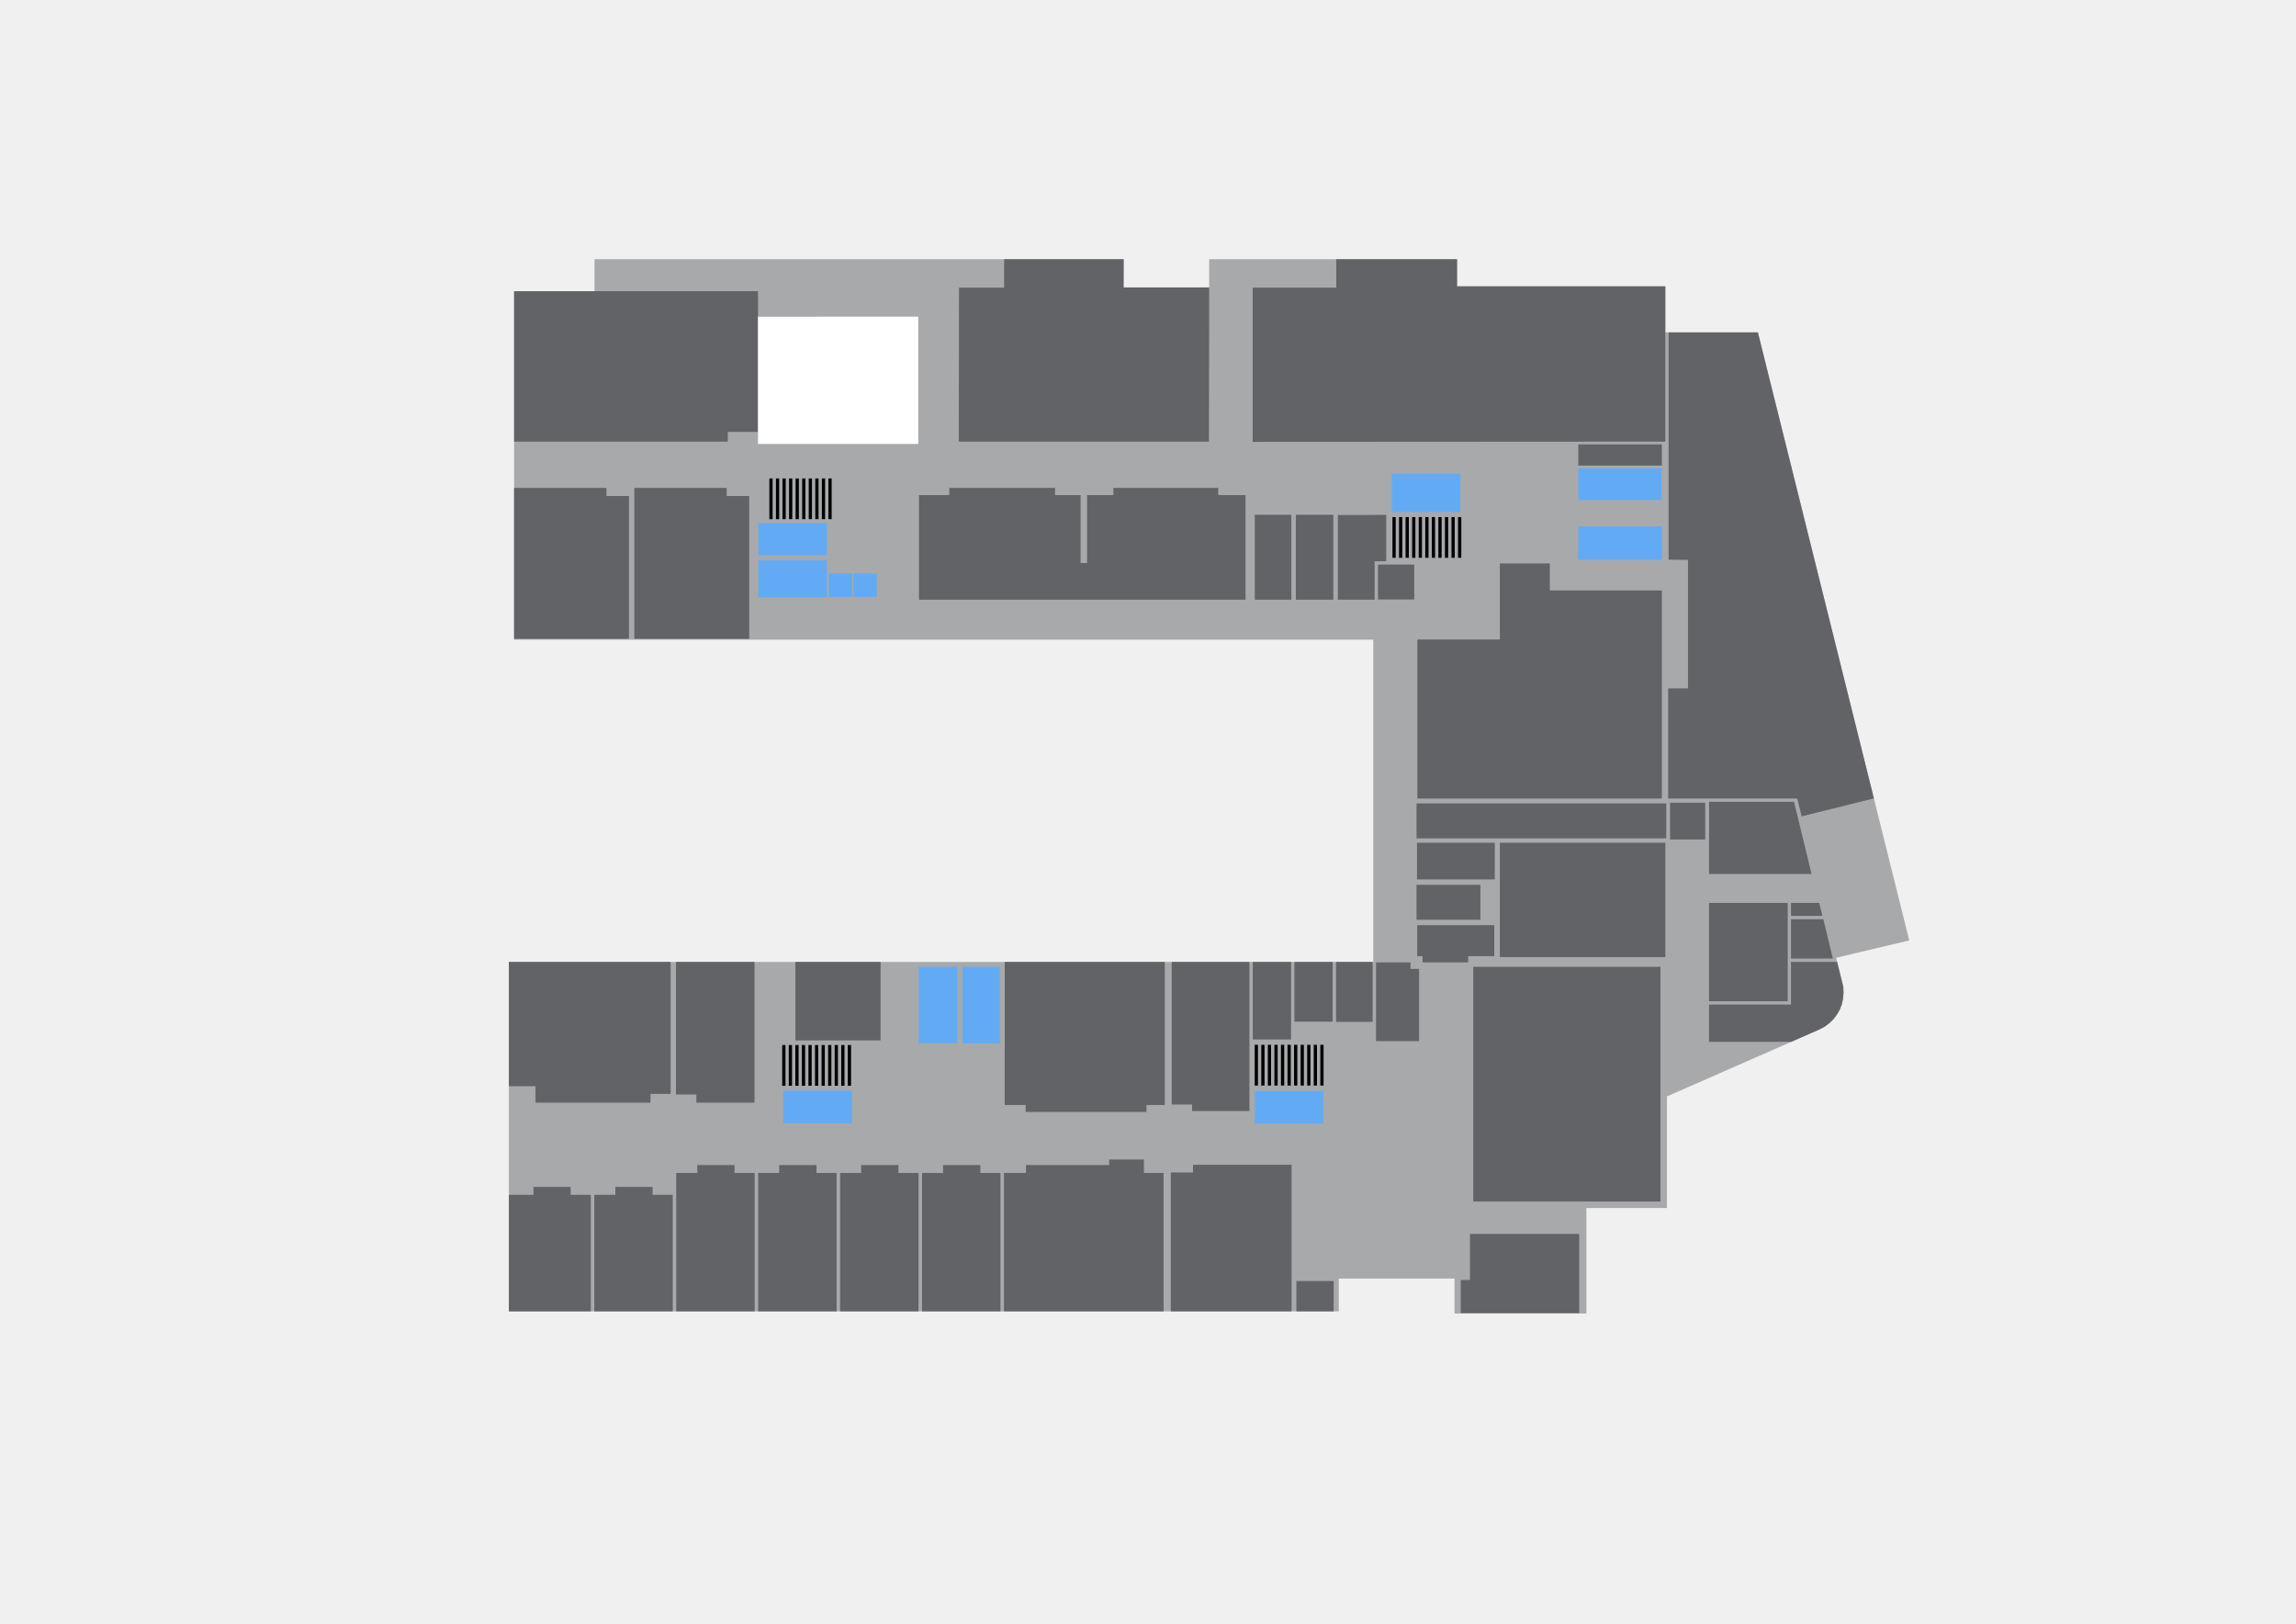
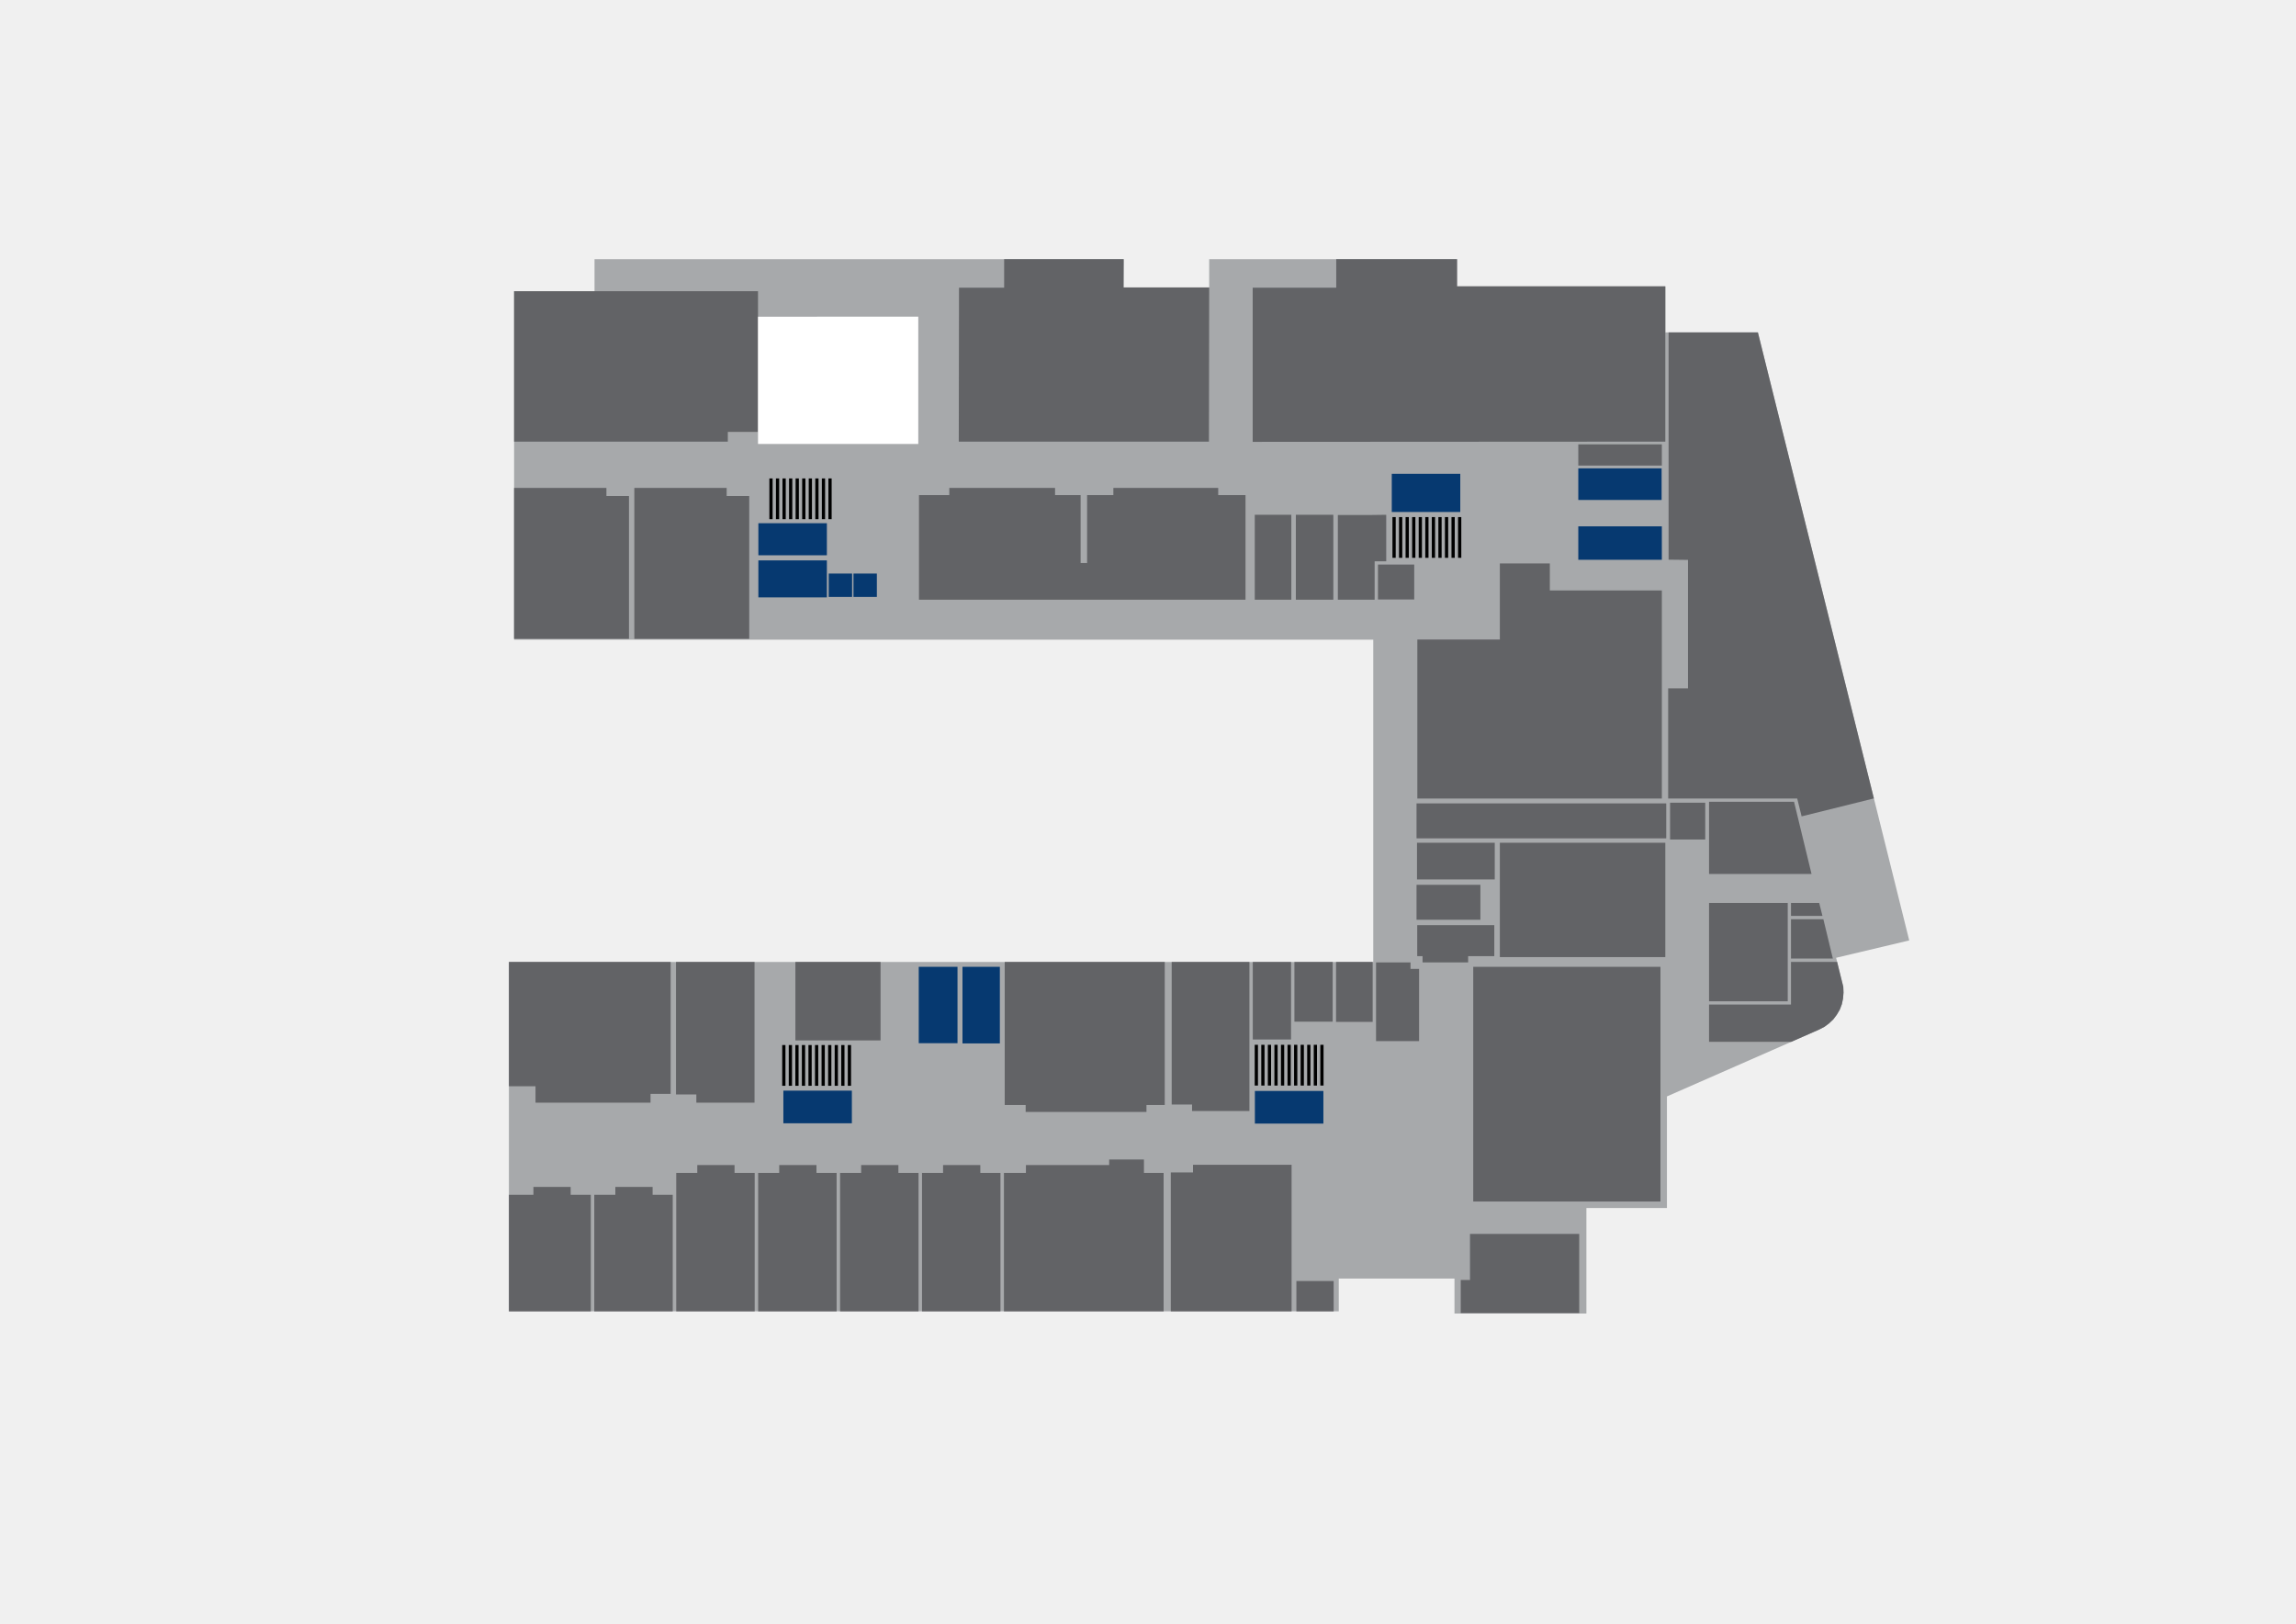
<svg xmlns="http://www.w3.org/2000/svg" version="1.1" id="Layer_4" x="0px" y="0px" width="1190.551px" height="841.89px" viewBox="0 0 1190.551 841.89" enable-background="new 0 0 1190.551 841.89" xml:space="preserve">
  <style type="text/css">
	.st0{fill:none;stroke:#000000;stroke-width:0.48;stroke-linecap:round;stroke-linejoin:round;stroke-miterlimit:10;}
	.st1{fill:#A7A9AB;}
	.st2{fill:#626366;}
- 	.st3{fill:#62ABF4;}
+ 	.st3{fill:#063970;}
	.st4{fill:#FFFFFF;}
- 	.st5{fill:#33CC33;}
+ 	.st5{fill:#D9D8D7;}
	.st6{fill:#BB2E29;}
</style>
  <pattern id="fillPattern" x="10" y="10" width="20" height="20" patternUnits="userSpaceOnUse" patternTransform="rotate(35)">
    <circle cx="10" cy="10" r="10" style="stroke: none; fill: #BB2E29" />
  </pattern>
  <polygon class="st1" points="308.28,134.399 308.28,150.96 266.578,150.96 266.579,331.625 712.08,331.625 712.08,498.719   263.88,498.719 263.88,679.861 694.2,679.862 694.2,662.88 754.2,662.88 754.2,681 822.6,681 822.6,626.28 864.36,626.28   864.36,568.44 943.32,533.76 946.08,532.32 948.479,530.52 950.64,528.48 952.439,526.081 954,523.44 955.08,520.56 955.68,517.68   955.92,514.56 955.8,511.56 954.479,506.28 952.08,496.56 990,487.56 911.52,172.32 863.52,172.32 863.52,148.44 755.521,148.439   755.521,134.4 627,134.4 627.001,149.04 582.6,149.04 582.66,134.4 " />
  <polygon class="st2" points="393.052,150.959 266.578,150.96 266.578,228.96 377.4,228.959 377.399,223.92 393.052,223.92 " />
  <polygon class="st4" points="393.052,230.159 393.052,164.199 476.16,164.16 476.16,230.159 " />
  <polygon class="st2" points="627.001,149.04 582.6,149.04 582.66,134.4 520.679,134.4 520.679,149.16 497.28,149.16   497.155,228.96 626.875,228.96 " />
  <polyline class="st2" points="649.56,229.08 649.56,149.16 692.88,149.16 692.88,134.4 755.521,134.4 755.521,148.439   863.52,148.44 863.52,228.96 " />
  <rect x="818.4" y="242.814" class="st3" width="43.199" height="16.386" />
  <rect x="818.4" y="230.377" class="st2" width="43.319" height="11.003" />
  <rect x="818.4" y="272.88" class="st3" width="43.319" height="17.34" />
  <rect x="721.68" y="245.64" class="st3" width="35.521" height="19.8" />
  <rect x="732.24" y="268.08" width="1.68" height="21.12" />
  <rect x="728.839" y="268.08" width="1.68" height="21.12" />
  <rect x="725.438" y="268.08" width="1.68" height="21.12" />
  <rect x="722.036" y="268.08" width="1.68" height="21.12" />
  <rect x="735.642" y="268.08" width="1.68" height="21.12" />
  <rect x="739.043" y="268.08" width="1.68" height="21.12" />
  <rect x="742.444" y="268.08" width="1.68" height="21.12" />
  <rect x="745.846" y="268.08" width="1.68" height="21.12" />
  <rect x="749.247" y="268.08" width="1.68" height="21.12" />
  <rect x="752.648" y="268.08" width="1.68" height="21.12" />
  <rect x="756.05" y="268.08" width="1.68" height="21.12" />
  <polygon class="st2" points="971.671,413.936 911.52,172.32 865.219,172.32 865.219,290.16 875.28,290.28 875.279,356.89   865,356.89 865,414 931.92,414 934.2,423.24 " />
  <rect x="650.64" y="266.88" class="st2" width="18.96" height="44.04" />
  <rect x="671.939" y="266.88" class="st2" width="19.439" height="44.04" />
  <polygon class="st2" points="718.8,266.891 710.501,267 693.72,267 693.72,310.92 712.8,310.92 712.8,291 718.8,291 " />
  <rect x="714.523" y="292.691" class="st2" width="18.797" height="18.109" />
  <polygon id="_6137_WPTE_042" class="st2" points="631.68,256.68 631.68,252.96 577.32,252.96 577.32,256.68 563.695,256.68 563.695,291.9   560.335,291.9 560.335,256.68 547.08,256.68 547.08,252.96 492.24,252.96 492.24,256.68 476.52,256.68 476.52,310.92 645.84,310.92   645.84,256.68 " />
  <rect x="393.24" y="271.26" class="st3" width="35.521" height="16.62" />
  <rect x="393.24" y="290.534" class="st3" width="35.521" height="19.185" />
  <rect x="409.148" y="248.04" width="1.68" height="21.12" />
  <rect x="405.747" y="248.04" width="1.68" height="21.12" />
  <rect x="402.346" y="248.04" width="1.68" height="21.12" />
  <rect x="398.944" y="248.04" width="1.68" height="21.12" />
  <rect x="412.55" y="248.04" width="1.68" height="21.12" />
  <rect x="415.951" y="248.04" width="1.68" height="21.12" />
  <rect x="419.353" y="248.04" width="1.68" height="21.12" />
  <rect x="422.754" y="248.04" width="1.68" height="21.12" />
  <rect x="426.155" y="248.04" width="1.68" height="21.12" />
  <rect x="429.557" y="248.04" width="1.68" height="21.12" />
  <rect x="429.72" y="297.36" class="st3" width="12.12" height="12.12" />
  <rect x="442.56" y="297.36" class="st3" width="12.12" height="12.12" />
  <polygon id="_6137_WPTE_022" class="st2" points="376.8,257.16 376.8,252.96 328.92,252.96 328.92,331.2 388.5,331.2 388.5,257.16 " />
  <polygon id="_6137_WPTE_021" class="st2" points="314.441,257.16 314.441,252.96 266.562,252.96 266.562,331.2 326.142,331.2 326.142,257.16 " />
  <polygon class="st2" points="803.641,306.12 803.641,292.124 777.72,292.124 777.72,331.56 734.939,331.56 734.939,414   861.72,414 861.72,306.12 " />
  <rect x="734.52" y="416.52" class="st2" width="129.48" height="18.12" />
  <rect x="865.98" y="416.16" class="st2" width="18.239" height="19.08" />
  <polygon class="st2" points="939.345,453.121 886.2,453.121 886.2,415.68 930.273,415.68 " />
  <path class="st0" d="M952.08,496.56" />
  <polygon class="st2" points="886.2,540.121 886.2,520.8 928.68,520.8 928.68,498.694 952.606,498.693 954.479,506.28   955.8,511.56 955.92,514.56 955.68,517.68 955.08,520.56 954,523.44 952.439,526.081 950.64,528.48 948.479,530.52 946.08,532.32   943.32,533.76 928.84,540.121 " />
  <polygon class="st2" points="945.479,476.566 928.68,476.566 928.68,496.966 950.4,496.966 " />
  <polygon class="st2" points="945,474.84 928.68,474.84 928.68,468.121 943.32,468.121 " />
  <rect x="886.2" y="468.121" class="st2" width="40.8" height="51" />
  <rect x="777.72" y="436.92" class="st2" width="85.8" height="59.279" />
  <rect x="734.76" y="436.92" class="st2" width="40.32" height="19.02" />
  <rect x="734.52" y="458.73" class="st2" width="33.12" height="18.12" />
  <polygon class="st2" points="774.84,479.64 734.88,479.64 734.88,495.72 737.641,495.72 737.641,498.96 761.28,498.96   761.28,495.72 774.84,495.72 " />
  <rect x="763.92" y="501.24" class="st2" width="97.08" height="121.681" />
  <polygon class="st2" points="762.24,639.72 762.24,663.6 757.439,663.6 757.439,680.76 818.88,680.76 818.88,639.72 " />
  <polygon class="st2" points="735.84,539.76 713.52,539.76 713.52,498.96 731.4,498.96 731.4,502.319 735.84,502.32 " />
  <rect x="692.783" y="498.719" class="st2" width="18.992" height="31.079" />
  <rect x="671.196" y="498.719" class="st2" width="19.842" height="30.96" />
  <rect x="649.609" y="498.719" class="st2" width="19.842" height="40.2" />
  <polygon id="_6137_WPTE_150" class="st2" points="607.561,498.719 607.561,572.64 618.12,572.64 618.12,576 647.864,576 647.864,498.719 " />
  <rect x="650.699" y="565.603" class="st3" width="35.521" height="16.92" />
  <rect x="406.2" y="565.44" class="st3" width="35.521" height="16.92" />
  <rect x="660.817" y="541.679" width="1.68" height="21.121" />
  <rect x="657.416" y="541.679" width="1.68" height="21.121" />
  <rect x="654.015" y="541.679" width="1.68" height="21.121" />
  <rect x="650.613" y="541.679" width="1.68" height="21.121" />
  <rect x="664.219" y="541.679" width="1.68" height="21.121" />
  <rect x="667.62" y="541.679" width="1.68" height="21.121" />
  <rect x="671.021" y="541.679" width="1.68" height="21.121" />
  <rect x="674.423" y="541.679" width="1.68" height="21.121" />
  <rect x="677.824" y="541.679" width="1.68" height="21.121" />
  <rect x="681.226" y="541.679" width="1.68" height="21.121" />
  <rect x="684.627" y="541.679" width="1.68" height="21.121" />
  <polygon id="_6137_WPTE_115" class="st2" points="618.613,603.883 618.613,607.861 607.094,607.861 607.094,679.861 669.734,679.861 669.734,603.883   " />
  <rect x="672.221" y="664.141" class="st2" width="19.32" height="15.72" />
  <polygon id="_6137_WPTE_116" class="st2" points="593.173,608.101 593.173,601.141 575.134,601.141 575.134,604.021 531.974,604.021 531.974,608.101   520.574,608.101 520.574,679.861 603.375,679.861 603.375,608.101 " />
  <polygon id="_6137_WPTE_117" class="st2" points="508.33,608.101 508.33,604.021 489.01,604.021 489.01,608.101 478.09,608.101 478.09,679.861   518.771,679.861 518.771,608.101 " />
  <polygon id="_6137_WPTE_118" class="st2" points="465.85,608.101 465.85,604.021 446.529,604.021 446.529,608.101 435.609,608.101 435.609,679.861   476.29,679.861 476.29,608.101 " />
  <polygon id="_6137_WPTE_119" class="st2" points="423.369,608.101 423.369,604.021 404.048,604.021 404.048,608.101 393.128,608.101 393.128,679.861   433.809,679.861 433.809,608.101 " />
  <polygon id="_6137_WPTE_120" class="st2" points="380.887,608.101 380.887,604.021 361.567,604.021 361.567,608.101 350.647,608.101 350.647,679.861   391.327,679.861 391.327,608.101 " />
  <polygon class="st2" points="338.396,619.441 338.396,615.361 319.075,615.361 319.075,619.441 308.155,619.441 308.155,679.861   348.836,679.861 348.836,619.441 " />
  <polygon id="_6137_WPTE_122" class="st2" points="295.912,619.441 295.912,615.361 276.592,615.361 276.592,619.441 263.88,619.441 263.88,679.861   306.352,679.861 306.352,619.441 " />
  <rect x="415.804" y="541.799" width="1.68" height="21.121" />
  <rect x="412.403" y="541.799" width="1.68" height="21.121" />
  <rect x="409.001" y="541.799" width="1.68" height="21.121" />
  <rect x="405.6" y="541.799" width="1.68" height="21.121" />
  <rect x="419.206" y="541.799" width="1.68" height="21.121" />
  <rect x="422.607" y="541.799" width="1.68" height="21.121" />
  <rect x="426.008" y="541.799" width="1.68" height="21.121" />
  <rect x="429.41" y="541.799" width="1.68" height="21.121" />
  <rect x="432.811" y="541.799" width="1.68" height="21.121" />
  <rect x="436.212" y="541.799" width="1.68" height="21.121" />
  <rect x="439.614" y="541.799" width="1.68" height="21.121" />
  <rect x="476.4" y="501.24" class="st3" width="20.1" height="39.601" />
  <rect x="499.08" y="501.24" class="st3" width="19.375" height="39.721" />
  <polygon id="_6137_WPTE_149" class="st2" points="603.96,498.719 520.98,498.719 520.98,572.88 531.84,572.88 531.84,576.48 594.48,576.48   594.48,572.88 603.96,572.88 " />
  <rect id="_6137_WPTE_127" x="412.44" y="498.719" class="st2" width="44.16" height="40.681" />
  <polygon id="_6137_WPTE_125" class="st2" points="350.52,498.719 350.52,567.42 361.08,567.42 361.08,571.68 391.245,571.68 391.245,498.719 " />
  <polygon id="_6137_WPTE_123" class="st2" points="263.88,498.719 263.88,563.16 277.68,563.16 277.68,571.68 337.32,571.68 337.32,567.121   347.76,567.121 347.76,498.719 " />
</svg>
